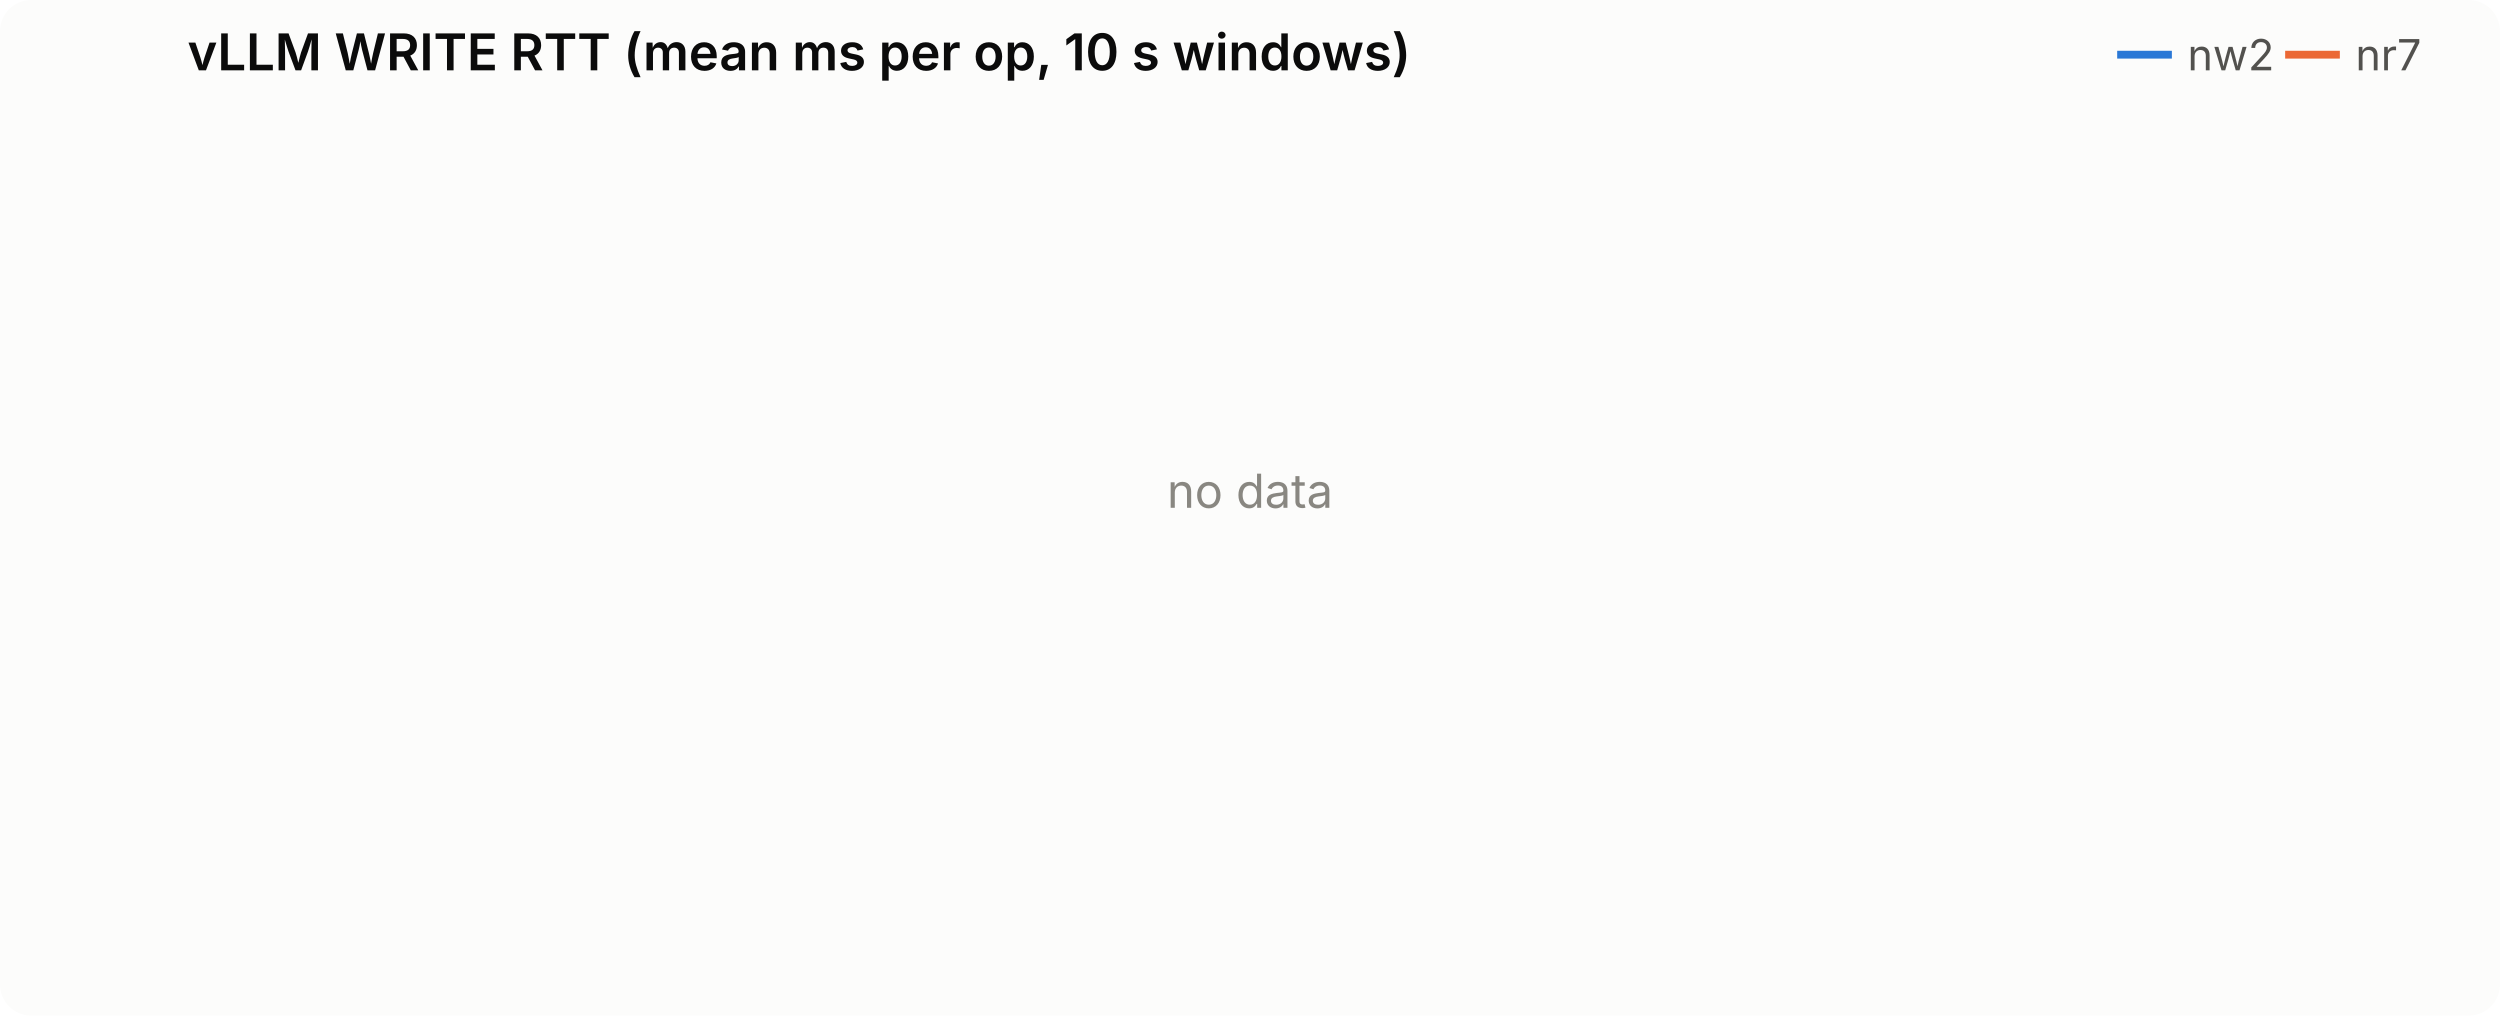
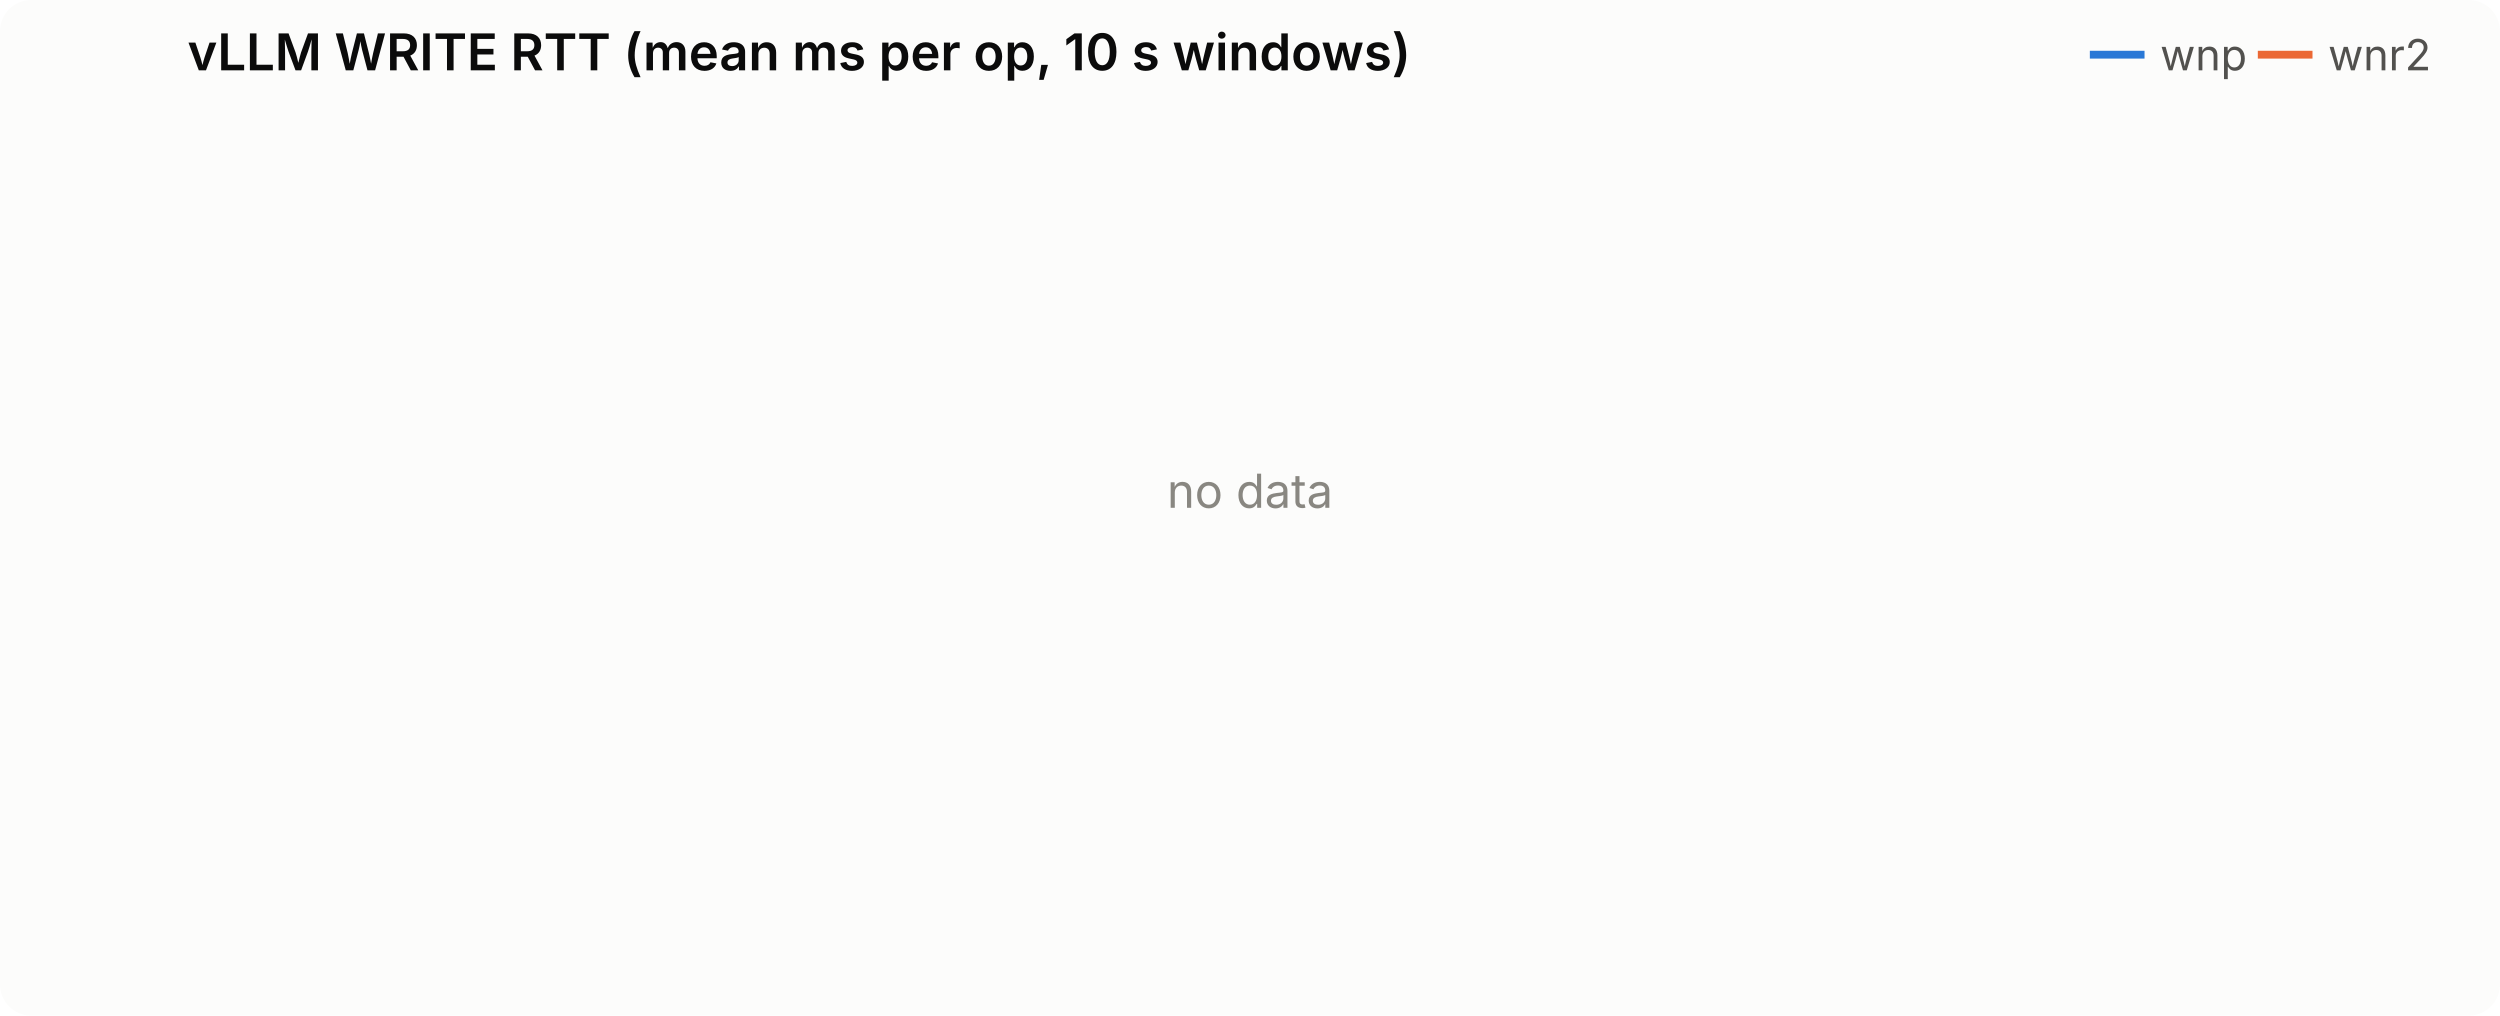
<svg xmlns="http://www.w3.org/2000/svg" viewBox="0 0 640 260" width="640" height="260" font-family="system-ui, -apple-system, Segoe UI, sans-serif" role="img" aria-label="vLLM WRITE RTT (mean ms per op, 10 s windows)">
  <rect width="640" height="260" rx="8" fill="#fcfcfb" />
  <text x="48" y="18" font-size="13" font-weight="600" fill="#0b0b0b">vLLM WRITE RTT (mean ms per op, 10 s windows)</text>
-   <line x1="585" x2="599" y1="14" y2="14" stroke="#eb6834" stroke-width="2" />
-   <text x="603" y="18" font-size="11" fill="#52514e">nr7</text>
-   <line x1="542" x2="556" y1="14" y2="14" stroke="#2a78d6" stroke-width="2" />
-   <text x="560" y="18" font-size="11" fill="#52514e">nw2</text>
+   <line x1="578" x2="592" y1="14" y2="14" stroke="#eb6834" stroke-width="2" />
+   <text x="596" y="18" font-size="11" fill="#52514e">wnr2</text>
+   <line x1="535" x2="549" y1="14" y2="14" stroke="#2a78d6" stroke-width="2" />
+   <text x="553" y="18" font-size="11" fill="#52514e">wnp</text>
  <text x="320.0" y="130.0" text-anchor="middle" font-size="12" fill="#898781">no data</text>
</svg>
